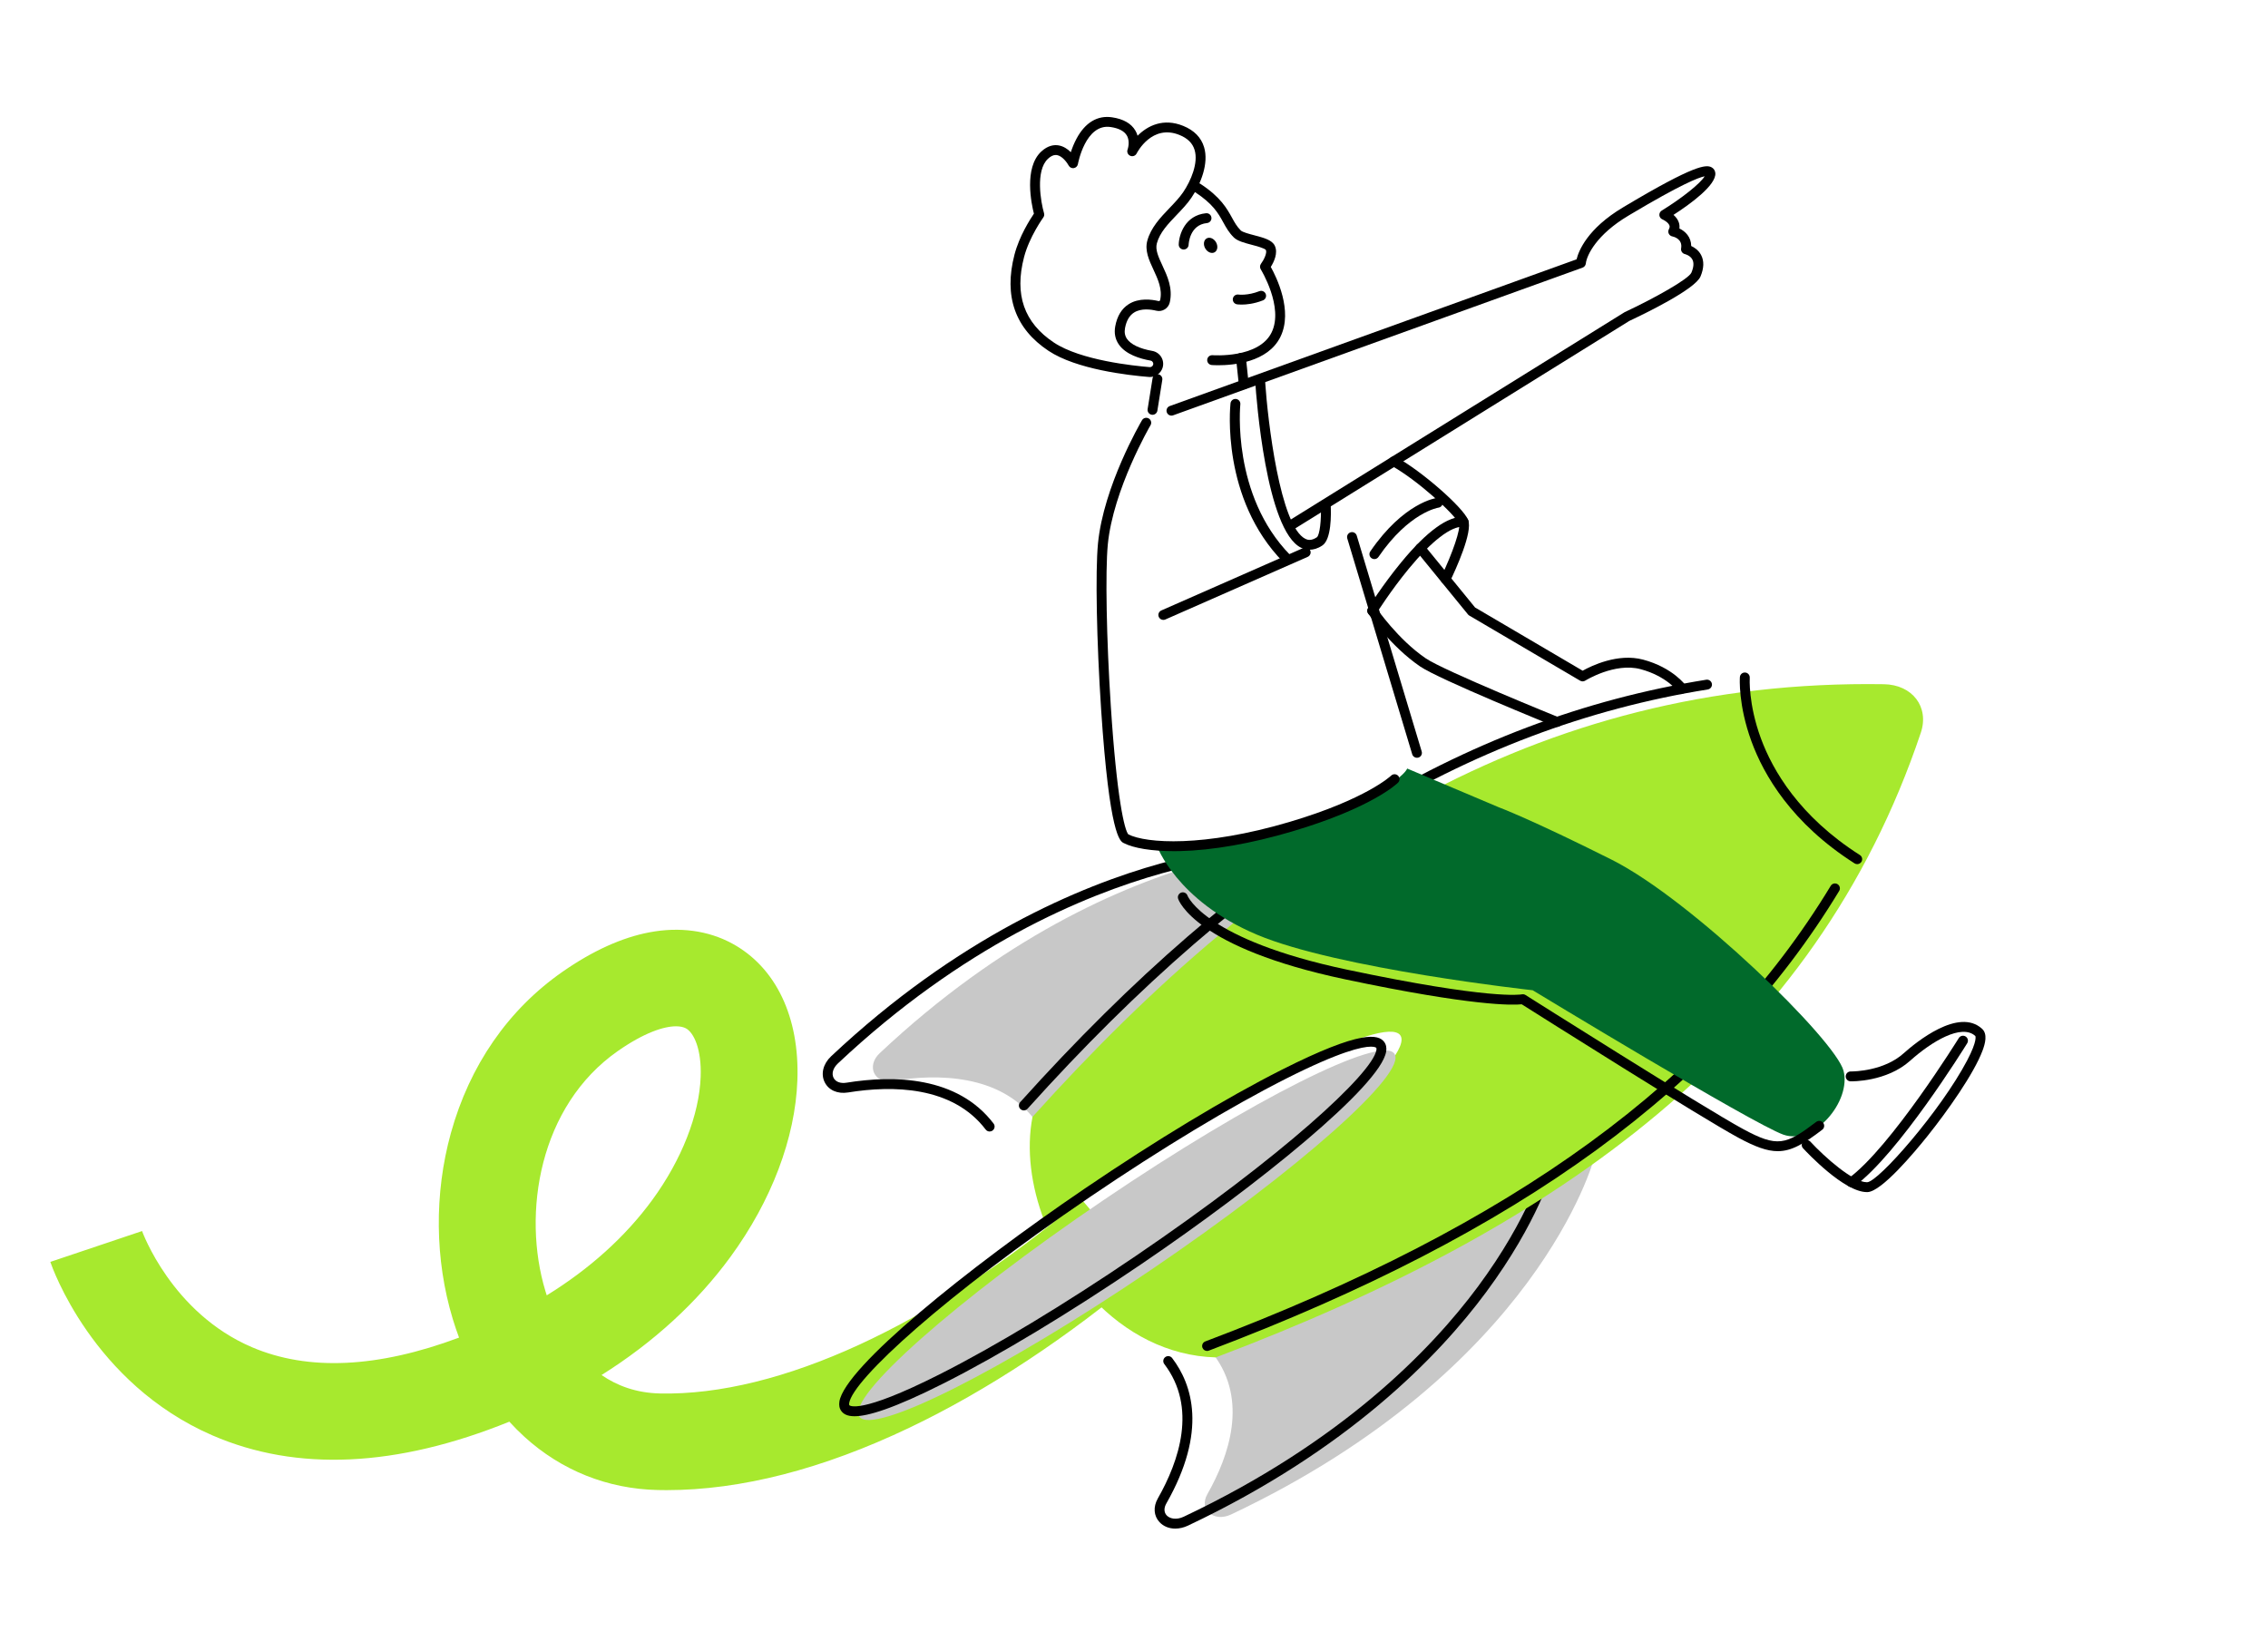
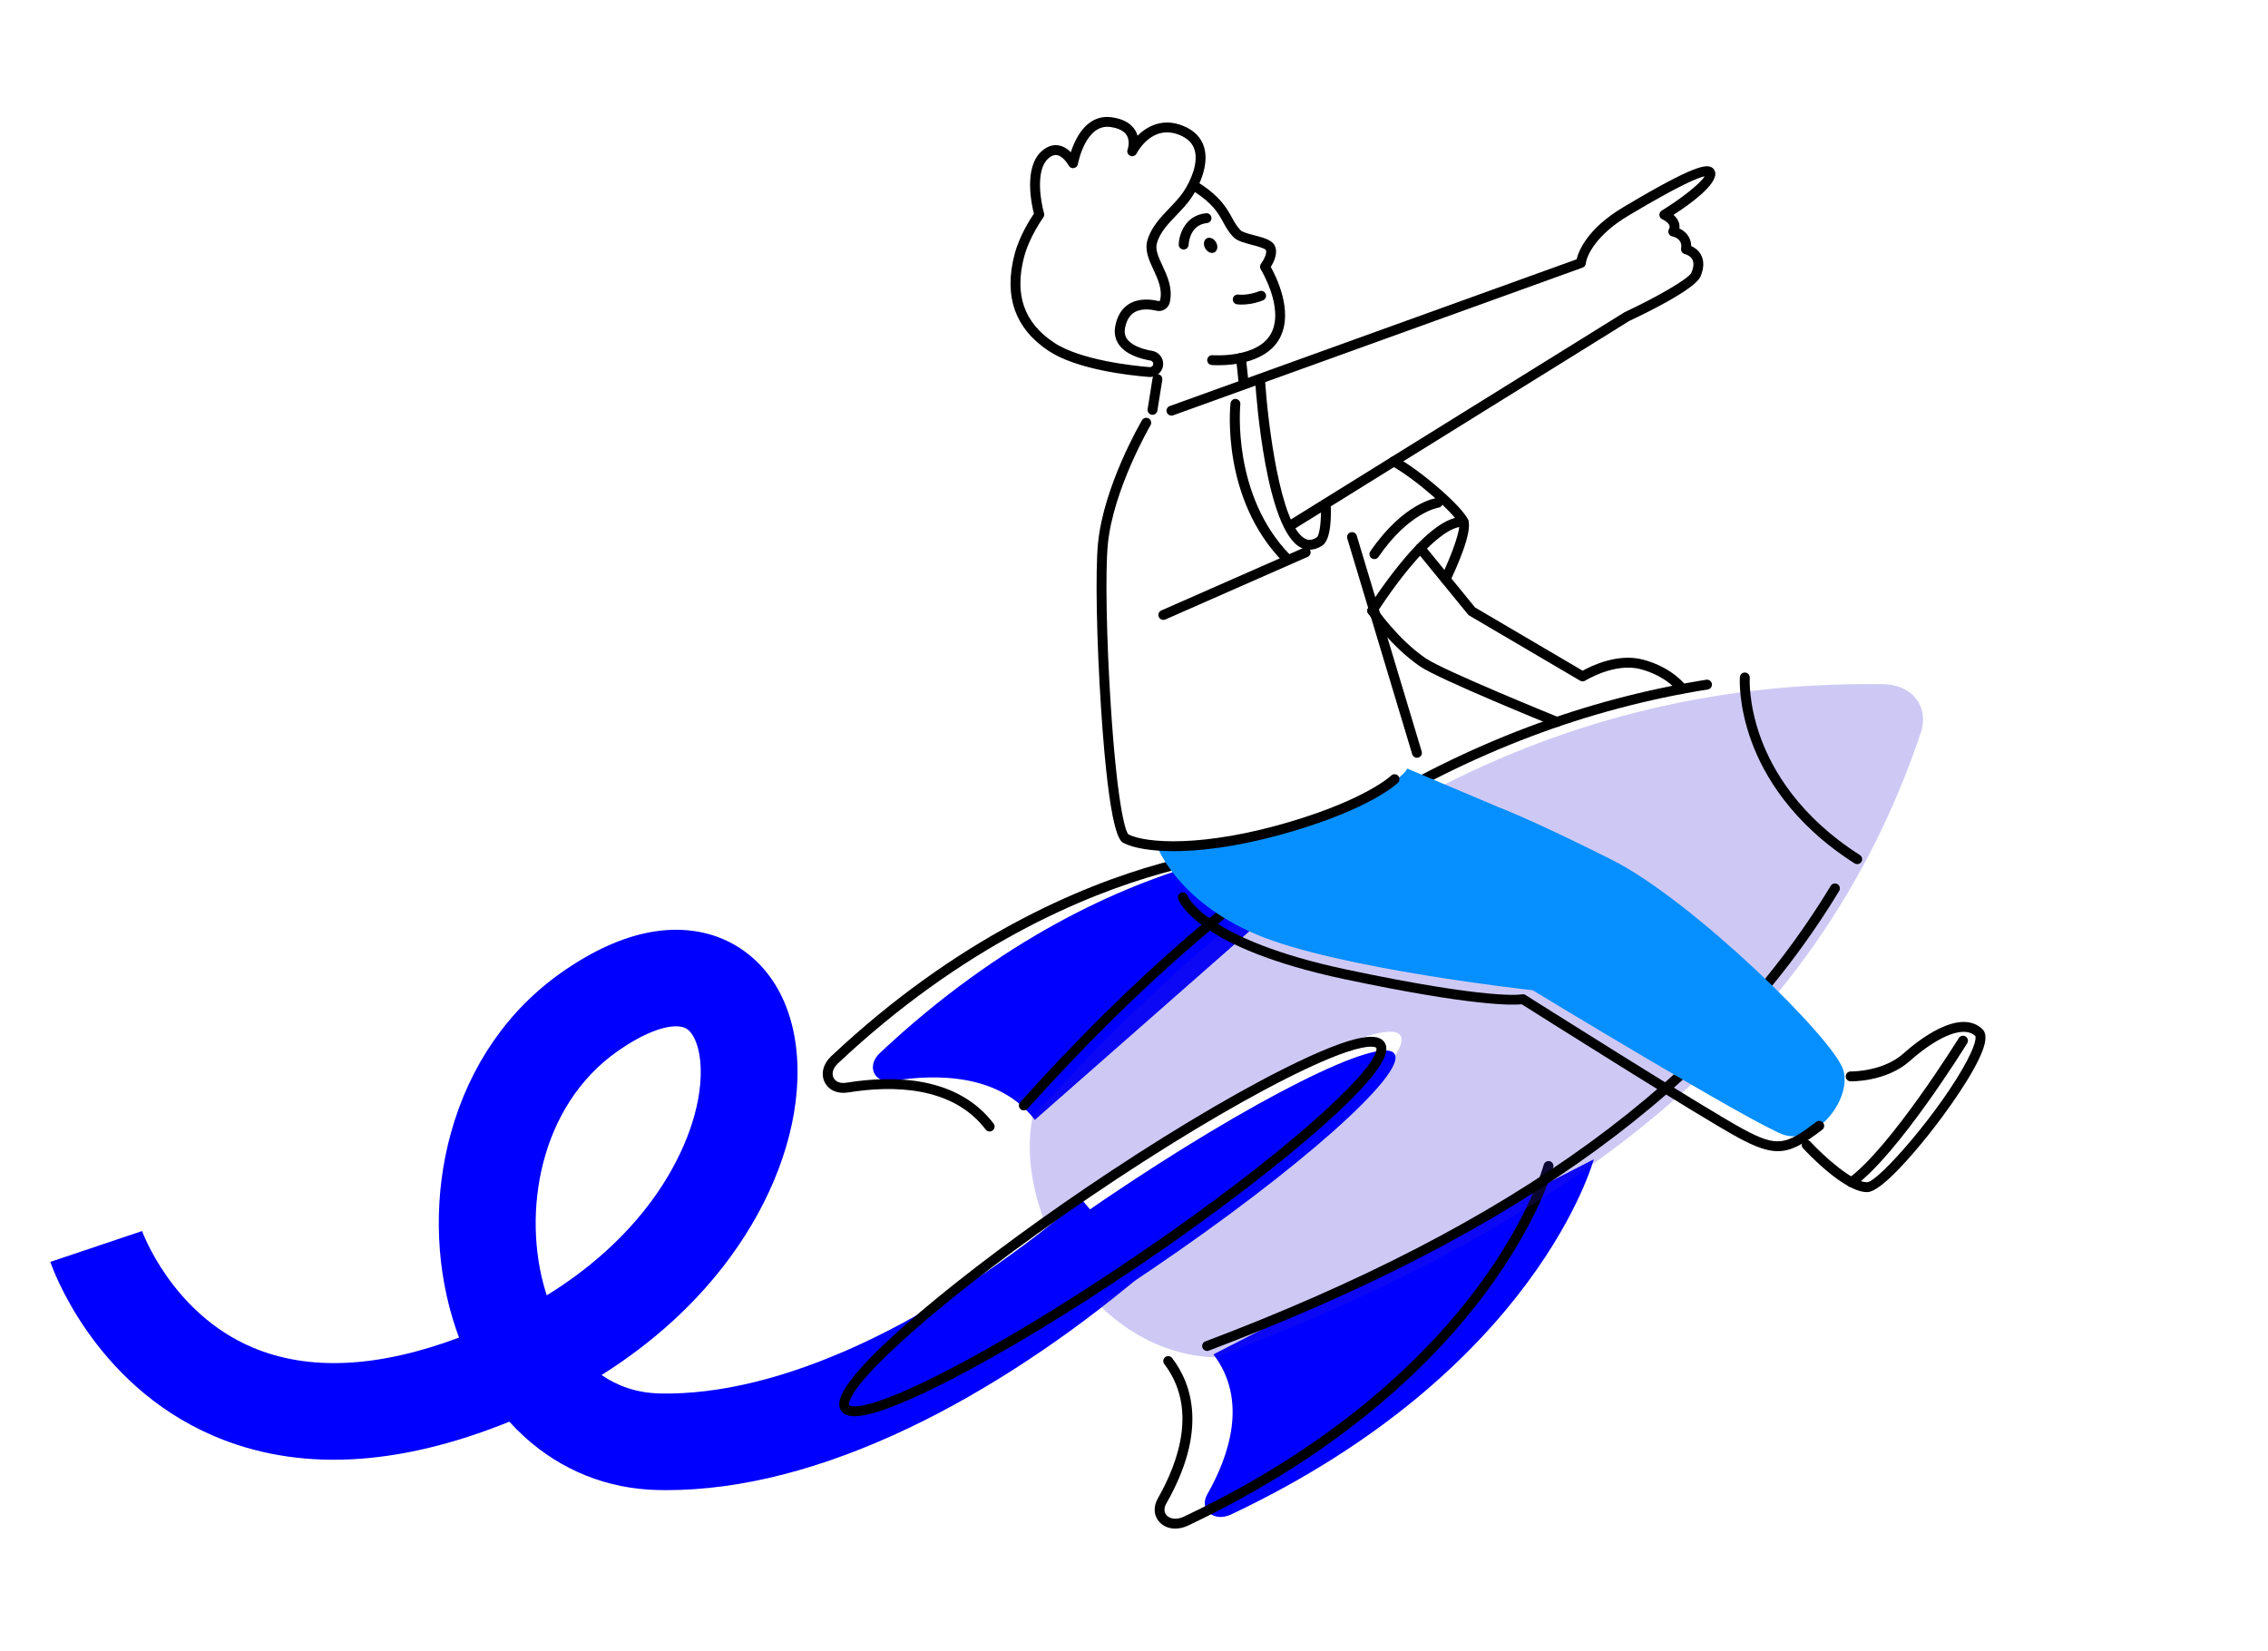
<svg xmlns="http://www.w3.org/2000/svg" width="268" height="195" viewBox="0 0 268 195" fill="none">
-   <path d="M78.762 176.093C78.411 176.093 78.063 176.088 77.715 176.081C71.79 175.946 66.348 173.773 61.974 169.795C61.354 169.231 60.759 168.634 60.188 168.004C46.863 173.398 35.075 173.945 25.105 169.625C10.934 163.481 6.144 149.705 5.947 149.122L16.787 145.477L16.775 145.445C16.808 145.543 20.28 155.156 29.785 159.209C36.435 162.044 44.646 161.657 54.244 158.069C53.975 157.35 53.728 156.618 53.501 155.87C51.38 148.861 51.298 141.063 53.275 133.914C55.49 125.907 60.051 119.31 66.469 114.838C70.016 112.366 73.469 110.797 76.734 110.177C80.297 109.501 83.683 109.958 86.522 111.501C91.688 114.309 94.496 120.199 94.223 127.66C93.975 134.485 91.164 141.903 86.307 148.541C82.372 153.92 77.194 158.654 71.082 162.492C72.906 163.749 75.171 164.607 77.972 164.67C92.02 164.987 110.172 156.625 127.795 141.725L135.188 150.435C126.213 158.022 116.628 164.343 107.469 168.713C97.202 173.612 87.547 176.093 78.762 176.093ZM79.881 121.281C78.446 121.281 76.126 122.029 73.019 124.195C63.717 130.68 61.665 143.376 64.448 152.568C64.497 152.727 64.549 152.897 64.607 153.074C69.663 149.961 73.906 146.137 77.07 141.812C80.545 137.062 82.631 131.753 82.795 127.245C82.912 124.011 82.005 122.041 81.052 121.523C80.771 121.372 80.379 121.281 79.881 121.281Z" fill="#A7E92E" />
-   <path d="M159.711 99.429C159.711 99.429 132.663 97.464 103.951 124.458C102.337 125.976 103.307 128.084 105.456 127.734C110.795 126.869 118.156 126.925 122.282 132.342L159.711 99.429Z" fill="#C8C8C8" />
-   <path d="M188.329 136.998C188.329 136.998 181.703 161.84 145.474 178.969C143.437 179.932 141.63 178.394 142.663 176.579C145.229 172.072 147.514 165.466 143.387 160.05L188.329 136.998Z" fill="#C8C8C8" />
+   <path d="M78.762 176.093C78.411 176.093 78.063 176.088 77.715 176.081C71.79 175.946 66.348 173.773 61.974 169.795C61.354 169.231 60.759 168.634 60.188 168.004C46.863 173.398 35.075 173.945 25.105 169.625C10.934 163.481 6.144 149.705 5.947 149.122L16.787 145.477L16.775 145.445C16.808 145.543 20.28 155.156 29.785 159.209C36.435 162.044 44.646 161.657 54.244 158.069C53.975 157.35 53.728 156.618 53.501 155.87C51.38 148.861 51.298 141.063 53.275 133.914C55.49 125.907 60.051 119.31 66.469 114.838C70.016 112.366 73.469 110.797 76.734 110.177C80.297 109.501 83.683 109.958 86.522 111.501C91.688 114.309 94.496 120.199 94.223 127.66C93.975 134.485 91.164 141.903 86.307 148.541C82.372 153.92 77.194 158.654 71.082 162.492C72.906 163.749 75.171 164.607 77.972 164.67C92.02 164.987 110.172 156.625 127.795 141.725L135.188 150.435C126.213 158.022 116.628 164.343 107.469 168.713C97.202 173.612 87.547 176.093 78.762 176.093ZM79.881 121.281C78.446 121.281 76.126 122.029 73.019 124.195C63.717 130.68 61.665 143.376 64.448 152.568C64.497 152.727 64.549 152.897 64.607 153.074C69.663 149.961 73.906 146.137 77.07 141.812C80.545 137.062 82.631 131.753 82.795 127.245C82.912 124.011 82.005 122.041 81.052 121.523C80.771 121.372 80.379 121.281 79.881 121.281Z" fill="blue" />
+   <path d="M159.711 99.429C159.711 99.429 132.663 97.464 103.951 124.458C102.337 125.976 103.307 128.084 105.456 127.734C110.795 126.869 118.156 126.925 122.282 132.342L159.711 99.429Z" fill="blue" />
+   <path d="M188.329 136.998C188.329 136.998 181.703 161.84 145.474 178.969C143.437 179.932 141.63 178.394 142.663 176.579C145.229 172.072 147.514 165.466 143.387 160.05L188.329 136.998Z" fill="blue" />
  <path d="M116.941 133.714C116.766 133.714 116.59 133.635 116.476 133.484C112.544 128.321 105.459 128.249 100.209 129.1C98.973 129.298 97.914 128.834 97.447 127.883C96.966 126.91 97.267 125.71 98.211 124.824C113.13 110.798 127.596 104.696 137.103 102.049C147.433 99.172 154.137 99.617 154.415 99.638C154.737 99.662 154.978 99.941 154.955 100.261C154.931 100.583 154.658 100.825 154.331 100.8C154.263 100.795 147.508 100.352 137.358 103.187C127.991 105.803 113.735 111.829 99.012 125.67C98.442 126.206 98.244 126.857 98.496 127.365C98.734 127.845 99.305 128.062 100.024 127.946C105.59 127.046 113.123 127.151 117.408 132.775C117.605 133.031 117.553 133.397 117.296 133.591C117.189 133.675 117.062 133.714 116.941 133.714Z" fill="black" />
  <path d="M138.876 180.64C138.147 180.64 137.481 180.379 137.009 179.868C136.327 179.134 136.252 178.066 136.813 177.079C139.325 172.668 141.495 166.33 137.579 161.191C137.383 160.934 137.435 160.568 137.692 160.375C137.949 160.179 138.315 160.23 138.509 160.487C140.883 163.604 142.694 169.114 137.827 177.658C137.516 178.201 137.53 178.719 137.862 179.078C138.22 179.46 138.981 179.658 139.879 179.234C158.45 170.453 169.027 159.61 174.63 152.06C180.698 143.882 182.402 137.699 182.418 137.638C182.502 137.328 182.822 137.141 183.133 137.225C183.444 137.309 183.631 137.626 183.547 137.939C183.479 138.198 181.79 144.353 175.609 152.699C169.927 160.372 159.2 171.388 140.376 180.288C139.876 180.523 139.362 180.64 138.876 180.64Z" fill="black" />
-   <path d="M226.975 86.586C214.542 123.605 184.351 145.034 143.662 160.409C137.938 160.246 132.965 157.506 129.204 153.54C130.767 152.516 132.356 151.46 133.954 150.373C153.193 137.301 167.299 124.743 165.453 122.325C163.612 119.907 146.52 128.543 127.281 141.613C125.963 142.508 124.671 143.401 123.407 144.287C121.82 140.16 121.266 135.807 122.007 131.985C150.382 100.439 181.494 80.216 222.608 80.855C225.982 80.908 227.996 83.548 226.975 86.586Z" fill="#A7E92E" />
+   <path d="M226.975 86.586C214.542 123.605 184.351 145.034 143.662 160.409C137.938 160.246 132.965 157.506 129.204 153.54C130.767 152.516 132.356 151.46 133.954 150.373C153.193 137.301 167.299 124.743 165.453 122.325C163.612 119.907 146.52 128.543 127.281 141.613C125.963 142.508 124.671 143.401 123.407 144.287C121.82 140.16 121.266 135.807 122.007 131.985C150.382 100.439 181.494 80.216 222.608 80.855C225.982 80.908 227.996 83.548 226.975 86.586Z" fill="#3221d33d" />
  <path d="M120.983 131.22C120.845 131.22 120.704 131.171 120.592 131.071C120.352 130.856 120.333 130.488 120.548 130.248C147.024 100.812 172.782 84.949 201.618 80.325C201.933 80.274 202.234 80.49 202.288 80.808C202.34 81.125 202.122 81.425 201.805 81.474C173.249 86.054 147.706 101.8 121.419 131.024C121.3 131.155 121.141 131.22 120.983 131.22Z" fill="black" />
  <path d="M142.637 159.647C142.401 159.647 142.179 159.502 142.09 159.269C141.975 158.968 142.127 158.632 142.429 158.518C178.947 144.716 202.43 127.611 216.33 104.68C216.496 104.405 216.856 104.317 217.131 104.484C217.407 104.65 217.496 105.009 217.328 105.284C203.287 128.448 179.618 145.71 142.842 159.607C142.775 159.633 142.704 159.647 142.637 159.647Z" fill="black" />
-   <path d="M135.966 150.093C153.428 138.252 166.328 126.807 164.778 124.531C163.229 122.255 147.816 130.009 130.353 141.85C112.891 153.691 99.991 165.135 101.541 167.411C103.09 169.688 118.503 161.934 135.966 150.093Z" fill="#C8C8C8" />
+   <path d="M135.966 150.093C153.428 138.252 166.328 126.807 164.778 124.531C163.229 122.255 147.816 130.009 130.353 141.85C112.891 153.691 99.991 165.135 101.541 167.411C103.09 169.688 118.503 161.934 135.966 150.093Z" fill="blue" />
  <path d="M100.973 167.362C100.085 167.362 99.669 167.08 99.429 166.763C99.195 166.458 99.115 166.071 99.19 165.613C99.849 161.582 114.252 149.921 128.138 140.487C136.599 134.739 144.873 129.747 151.434 126.431C160.913 121.641 162.892 122.248 163.558 123.12C163.792 123.425 163.871 123.812 163.796 124.269C163.138 128.301 148.735 139.962 134.849 149.396C126.388 155.144 118.114 160.136 111.553 163.452C105.522 166.5 102.527 167.362 100.973 167.362ZM162 123.686C160.976 123.686 158.378 124.23 151.962 127.471C145.443 130.766 137.216 135.73 128.797 141.45C111.565 153.157 100.798 163.025 100.345 165.8C100.326 165.921 100.331 166.017 100.361 166.057C100.37 166.068 101.433 167.26 111.027 162.41C117.546 159.117 125.773 154.151 134.192 148.431C151.424 136.723 162.191 126.855 162.645 124.08C162.663 123.959 162.659 123.864 162.628 123.824C162.626 123.822 162.507 123.686 162 123.686Z" fill="black" />
  <path d="M219.458 102.118C219.35 102.118 219.24 102.087 219.145 102.027C211.698 97.281 208.41 91.571 206.964 87.614C205.387 83.305 205.585 80.148 205.595 80.015C205.618 79.693 205.896 79.453 206.219 79.474C206.541 79.497 206.782 79.775 206.761 80.094C206.758 80.124 206.574 83.181 208.083 87.271C209.473 91.042 212.63 96.491 219.775 101.043C220.046 101.215 220.126 101.577 219.953 101.847C219.839 102.022 219.649 102.118 219.458 102.118Z" fill="black" />
  <path d="M135.889 44.552C135.847 44.552 135.802 44.55 135.76 44.547C133.29 44.349 127.19 43.647 123.89 41.453C119.946 38.83 118.598 35.006 119.878 30.088C120.446 27.91 121.72 25.916 122.173 25.25C121.883 24.114 120.972 19.845 123.033 17.916C123.841 17.161 124.594 17.098 125.084 17.18C125.678 17.28 126.168 17.62 126.535 17.986C126.69 17.511 126.907 16.949 127.204 16.394C128.227 14.482 129.68 13.605 131.414 13.864C132.746 14.062 133.671 14.589 134.164 15.433C134.281 15.633 134.365 15.836 134.424 16.039C135.604 14.855 137.466 13.917 139.821 14.878C141.106 15.4 141.933 16.244 142.279 17.385C142.863 19.308 141.889 21.736 140.784 23.368C140.293 24.093 139.66 24.753 139.048 25.392C138.02 26.465 137.05 27.479 136.702 28.754C136.491 29.519 136.896 30.384 137.361 31.384C137.942 32.637 138.601 34.054 138.232 35.717C138.155 36.069 137.942 36.367 137.639 36.556C137.337 36.743 136.98 36.801 136.634 36.717C136.012 36.566 134.842 36.395 133.996 36.941C133.456 37.288 133.101 37.902 132.94 38.764C132.846 39.266 132.923 39.688 133.176 40.052C133.634 40.709 134.692 41.213 136.157 41.467C136.599 41.544 136.987 41.807 137.22 42.19C137.454 42.572 137.51 43.036 137.377 43.463C137.164 44.118 136.566 44.552 135.889 44.552ZM124.745 18.317C124.453 18.317 124.152 18.464 123.832 18.765C122.327 20.173 122.988 23.886 123.369 25.196C123.421 25.369 123.388 25.557 123.28 25.702C123.264 25.725 121.636 27.978 121.009 30.38C119.85 34.828 121.007 38.133 124.54 40.483C127.699 42.584 133.998 43.234 135.856 43.384C136.033 43.398 136.202 43.286 136.258 43.111C136.305 42.964 136.253 42.847 136.218 42.791C136.183 42.735 136.104 42.638 135.952 42.612C134.695 42.393 133.029 41.887 132.211 40.712C131.776 40.087 131.634 39.359 131.786 38.545C132.008 37.356 132.536 36.484 133.356 35.957C134.568 35.174 136.099 35.386 136.905 35.579C136.954 35.591 136.994 35.577 137.017 35.561C137.038 35.547 137.076 35.516 137.09 35.458C137.375 34.18 136.828 33.005 136.3 31.869C135.786 30.762 135.253 29.617 135.573 28.442C136.001 26.882 137.12 25.711 138.202 24.58C138.807 23.948 139.377 23.352 139.814 22.708C140.725 21.363 141.625 19.248 141.16 17.716C140.917 16.916 140.335 16.34 139.379 15.951C136.132 14.629 134.384 17.993 134.311 18.138C134.171 18.415 133.837 18.534 133.552 18.408C133.267 18.282 133.131 17.956 133.244 17.667C133.246 17.66 133.582 16.736 133.15 16.007C132.844 15.489 132.201 15.153 131.241 15.011C128.255 14.568 127.381 19.343 127.372 19.39C127.33 19.635 127.133 19.826 126.888 19.866C126.643 19.905 126.397 19.782 126.281 19.562C126.117 19.257 125.545 18.434 124.89 18.324C124.841 18.322 124.795 18.317 124.745 18.317Z" fill="black" />
  <path d="M136.187 49.018C136.157 49.018 136.126 49.015 136.094 49.011C135.776 48.959 135.559 48.661 135.61 48.344L136.192 44.709C136.243 44.391 136.54 44.172 136.86 44.226C137.178 44.277 137.395 44.576 137.344 44.893L136.762 48.528C136.718 48.812 136.47 49.018 136.187 49.018Z" fill="black" />
  <path d="M143.964 43.162C143.522 43.162 143.237 43.141 143.186 43.136C142.863 43.111 142.625 42.829 142.651 42.509C142.676 42.188 142.959 41.95 143.279 41.975C143.333 41.98 148.752 42.372 150.261 39.284C151.717 36.302 149.006 31.869 148.978 31.825C148.852 31.622 148.864 31.361 149.006 31.17C149.354 30.704 149.749 29.876 149.583 29.54C149.436 29.332 148.443 29.069 147.908 28.927C147.041 28.698 146.223 28.482 145.796 28.059C145.216 27.486 144.891 26.901 144.55 26.28C143.959 25.21 143.347 24.1 141.204 22.699C140.936 22.521 140.859 22.16 141.036 21.892C141.214 21.622 141.576 21.547 141.845 21.724C144.23 23.286 144.973 24.634 145.574 25.718C145.887 26.287 146.158 26.777 146.618 27.234C146.822 27.437 147.621 27.647 148.205 27.801C149.329 28.097 150.298 28.353 150.63 29.025C151.06 29.895 150.516 30.983 150.163 31.543C150.819 32.721 152.805 36.729 151.308 39.795C149.826 42.829 145.702 43.162 143.964 43.162Z" fill="black" />
  <path d="M146.718 35.994C146.386 35.994 146.188 35.964 146.167 35.962C145.849 35.91 145.632 35.612 145.681 35.295C145.732 34.978 146.029 34.761 146.347 34.81C146.372 34.812 147.424 34.954 148.809 34.411C149.108 34.292 149.45 34.441 149.566 34.74C149.683 35.041 149.536 35.379 149.237 35.495C148.174 35.913 147.265 35.994 146.718 35.994Z" fill="black" />
-   <path d="M136.696 99.919C136.696 99.919 138.953 106.41 148.529 110.454C158.106 114.497 181.11 117.02 181.11 117.02C181.11 117.02 207.107 132.803 210.735 134.086C214.364 135.368 218.778 130.134 217.843 126.536C216.908 122.938 199.961 106.373 190.463 101.602C180.965 96.832 177.089 95.391 177.089 95.391L166.282 90.82C166.282 90.82 165.467 93.42 152.531 97.687C145.206 100.105 136.696 99.919 136.696 99.919Z" fill="#016A2B" />
+   <path d="M136.696 99.919C136.696 99.919 138.953 106.41 148.529 110.454C158.106 114.497 181.11 117.02 181.11 117.02C181.11 117.02 207.107 132.803 210.735 134.086C214.364 135.368 218.778 130.134 217.843 126.536C216.908 122.938 199.961 106.373 190.463 101.602C180.965 96.832 177.089 95.391 177.089 95.391L166.282 90.82C166.282 90.82 165.467 93.42 152.531 97.687C145.206 100.105 136.696 99.919 136.696 99.919Z" fill="#068FFF" />
  <path d="M138.723 100.582C136.111 100.582 133.966 100.239 132.769 99.621C132.358 99.409 131.106 98.763 130.117 83.87C129.582 75.793 129.423 67.534 129.744 64.232C130.398 57.47 134.76 49.978 134.945 49.661C135.108 49.383 135.466 49.29 135.744 49.453C136.022 49.617 136.115 49.973 135.952 50.251C135.907 50.325 131.533 57.841 130.905 64.344C130.599 67.513 130.746 75.532 131.258 83.411C131.97 94.426 132.893 98.131 133.333 98.602C135.438 99.663 142.212 100.141 152.366 97.133C161.465 94.438 164.353 91.686 164.381 91.66C164.61 91.436 164.981 91.439 165.206 91.667C165.432 91.896 165.43 92.262 165.203 92.488C165.082 92.607 162.14 95.454 152.698 98.25C147.861 99.682 143.275 100.486 139.436 100.575C139.195 100.579 138.957 100.582 138.723 100.582Z" fill="black" />
  <path d="M167.435 89.55C167.182 89.55 166.951 89.387 166.876 89.135L159.203 63.633C159.109 63.325 159.285 62.999 159.595 62.908C159.904 62.815 160.231 62.989 160.322 63.3L167.995 88.802C168.089 89.11 167.914 89.436 167.603 89.527C167.547 89.543 167.491 89.55 167.435 89.55Z" fill="black" />
  <path d="M170.816 69.023C170.732 69.023 170.645 69.004 170.564 68.964C170.274 68.825 170.15 68.477 170.29 68.186C171.669 65.327 172.636 62.443 172.402 61.888C171.951 60.81 167.477 56.723 164.414 55.03C164.131 54.874 164.031 54.519 164.187 54.237C164.344 53.955 164.699 53.855 164.981 54.009C167.996 55.676 172.842 59.91 173.482 61.438C174.068 62.839 171.994 67.344 171.344 68.692C171.241 68.899 171.033 69.023 170.816 69.023Z" fill="black" />
  <path d="M162.152 72.756C162.047 72.756 161.939 72.728 161.844 72.667C161.57 72.497 161.486 72.138 161.657 71.865C161.673 71.837 163.383 69.114 165.57 66.458C168.601 62.778 171.094 60.969 172.975 61.083C173.297 61.102 173.543 61.379 173.524 61.701C173.505 62.023 173.227 62.265 172.907 62.249C171.475 62.163 169.18 63.919 166.482 67.192C164.341 69.79 162.666 72.457 162.65 72.486C162.538 72.658 162.348 72.756 162.152 72.756Z" fill="black" />
  <path d="M162.404 66.072C162.289 66.072 162.175 66.039 162.074 65.969C161.808 65.787 161.74 65.426 161.923 65.16C165.869 59.396 169.668 58.855 169.827 58.834C170.147 58.792 170.439 59.021 170.479 59.34C170.519 59.657 170.295 59.949 169.977 59.991C169.928 59.998 166.498 60.543 162.885 65.818C162.773 65.981 162.589 66.072 162.404 66.072Z" fill="black" />
  <path d="M198.762 81.969C198.579 81.969 198.399 81.883 198.285 81.724C198.273 81.708 196.932 79.899 193.862 79.078C190.82 78.266 187.361 80.407 187.326 80.43C187.142 80.547 186.906 80.552 186.719 80.44L173.62 72.743C173.559 72.707 173.508 72.661 173.463 72.607L167.379 65.153C167.176 64.903 167.213 64.535 167.463 64.332C167.713 64.129 168.082 64.166 168.286 64.416L174.302 71.789L187.016 79.26C188.009 78.705 191.165 77.15 194.163 77.952C197.661 78.887 199.173 80.96 199.236 81.048C199.423 81.309 199.362 81.675 199.098 81.862C198.998 81.934 198.878 81.969 198.762 81.969Z" fill="black" />
  <path d="M183.992 85.899C183.92 85.899 183.845 85.885 183.773 85.857C183.214 85.631 170.08 80.305 167.816 78.762C164.339 76.39 161.778 72.662 161.671 72.503C161.489 72.237 161.559 71.874 161.825 71.694C162.091 71.512 162.456 71.582 162.636 71.848C162.662 71.885 165.183 75.555 168.475 77.799C170.636 79.272 184.076 84.722 184.212 84.778C184.511 84.899 184.656 85.239 184.534 85.538C184.441 85.761 184.221 85.899 183.992 85.899Z" fill="black" />
  <path d="M220.603 140.874C217.922 140.874 213.548 136.225 213.055 135.691C212.836 135.455 212.852 135.085 213.088 134.868C213.326 134.648 213.696 134.665 213.913 134.9C215.642 136.77 218.967 139.708 220.596 139.708C220.61 139.708 220.624 139.708 220.635 139.708C221.958 139.662 229.313 131.281 232.449 125.317C233.704 122.929 233.419 122.432 233.416 122.428C231.797 120.942 228.255 123.074 225.715 125.349C222.92 127.854 218.841 127.788 218.67 127.784C218.348 127.777 218.093 127.509 218.1 127.187C218.107 126.87 218.366 126.618 218.684 126.618C218.691 126.618 218.684 126.618 218.733 126.618C219.123 126.618 222.619 126.557 224.935 124.482C226.411 123.16 231.444 119.037 234.213 121.577C234.891 122.199 234.571 123.34 234.271 124.146C233.255 126.872 230.124 131.302 227.75 134.266C226.173 136.236 222.327 140.823 220.673 140.874C220.649 140.874 220.626 140.874 220.603 140.874Z" fill="black" />
  <path d="M218.786 140.295C218.606 140.295 218.428 140.214 218.314 140.057C218.122 139.799 218.178 139.432 218.44 139.241C223.445 135.58 231.382 122.802 231.462 122.672C231.63 122.399 231.992 122.313 232.266 122.483C232.539 122.651 232.625 123.012 232.455 123.285C232.125 123.819 224.319 136.387 219.132 140.181C219.027 140.258 218.905 140.295 218.786 140.295Z" fill="black" />
  <path d="M210.07 136.038C208.799 136.038 207.395 135.52 205.402 134.44C200.92 132.015 182.015 120.07 179.816 118.68C178.741 118.792 174.04 118.918 158.937 115.728C141.326 112.009 139.293 106.448 139.216 106.215C139.115 105.909 139.281 105.58 139.587 105.478C139.891 105.378 140.218 105.541 140.323 105.839C140.356 105.928 142.471 111.058 159.18 114.588C176.11 118.165 179.685 117.533 179.828 117.505C179.975 117.477 180.136 117.503 180.262 117.582C180.473 117.715 201.336 130.912 205.958 133.414C210.042 135.625 211.012 135.315 214.619 132.577C214.876 132.381 215.243 132.433 215.437 132.689C215.633 132.946 215.582 133.312 215.325 133.505C213.143 135.166 211.72 136.038 210.07 136.038Z" fill="black" />
  <path d="M152.546 62.651C152.352 62.651 152.16 62.553 152.051 62.375C151.88 62.103 151.964 61.743 152.237 61.573L191.945 36.908C191.964 36.896 191.985 36.885 192.006 36.875C195.539 35.222 199.551 32.97 199.868 32.214C200.14 31.571 200.179 31.053 199.985 30.678C199.728 30.176 199.107 30.029 199.1 30.027C198.796 29.957 198.597 29.661 198.651 29.355C198.854 28.211 197.738 27.961 197.609 27.936C197.427 27.901 197.27 27.779 197.191 27.611C197.111 27.444 197.118 27.248 197.207 27.084C197.324 26.87 197.303 26.737 197.27 26.646C197.142 26.278 196.581 25.982 196.438 25.923C196.235 25.839 196.097 25.648 196.081 25.431C196.065 25.214 196.17 25.005 196.357 24.888C198.794 23.391 200.953 21.647 201.432 20.833C200.691 20.978 198.595 21.805 192.672 25.336L192.403 25.497C188.676 27.712 187.496 30.153 187.391 31.135C187.368 31.356 187.218 31.552 187.008 31.627L138.625 49.08C138.321 49.189 137.987 49.033 137.877 48.73C137.767 48.427 137.924 48.093 138.227 47.984L186.298 30.645C186.536 29.67 187.557 27.021 191.803 24.496L192.071 24.335C200.21 19.485 201.584 19.432 202.233 19.763C202.499 19.898 202.665 20.15 202.693 20.451C202.817 21.88 199.719 24.121 197.749 25.392C198.002 25.613 198.245 25.902 198.371 26.264C198.455 26.504 198.481 26.753 198.448 27.003C199.153 27.334 199.833 28.012 199.843 29.069C200.217 29.241 200.714 29.563 201.013 30.137C201.38 30.836 201.355 31.69 200.941 32.674C200.305 34.185 194.385 37.055 192.529 37.925L152.852 62.571C152.759 62.623 152.651 62.651 152.546 62.651Z" fill="black" />
  <path d="M146.969 46.005C146.674 46.005 146.42 45.783 146.389 45.482L146.06 42.36C146.027 42.041 146.258 41.754 146.578 41.719C146.901 41.686 147.186 41.917 147.221 42.236L147.55 45.359C147.583 45.678 147.352 45.965 147.032 46C147.011 46.005 146.99 46.005 146.969 46.005Z" fill="black" />
  <path d="M154.747 64.964C154.347 64.964 154.006 64.857 153.742 64.726C149.604 62.688 148.45 46.965 148.33 45.179C148.309 44.857 148.552 44.58 148.875 44.559C149.195 44.538 149.475 44.78 149.496 45.102C149.805 49.77 151.263 62.206 154.258 63.681C154.52 63.812 154.948 63.931 155.606 63.493C155.941 63.257 156.163 61.431 156.074 59.662C156.057 59.34 156.305 59.067 156.628 59.051C156.955 59.037 157.223 59.282 157.24 59.603C157.303 60.825 157.333 63.747 156.254 64.463C155.695 64.836 155.186 64.964 154.747 64.964Z" fill="black" />
  <path d="M137.466 73.256C137.242 73.256 137.027 73.126 136.931 72.909C136.8 72.615 136.933 72.27 137.23 72.139L154.051 64.738C154.346 64.608 154.691 64.743 154.822 65.037C154.953 65.331 154.82 65.676 154.523 65.806L137.702 73.207C137.625 73.242 137.546 73.256 137.466 73.256Z" fill="black" />
  <path d="M152.051 66.594C151.9 66.594 151.748 66.535 151.633 66.419C144.282 58.925 145.355 48.117 145.404 47.662C145.439 47.343 145.729 47.112 146.046 47.145C146.367 47.18 146.6 47.467 146.565 47.786C146.553 47.893 145.511 58.51 152.467 65.603C152.694 65.834 152.689 66.202 152.458 66.428C152.348 66.538 152.199 66.594 152.051 66.594Z" fill="black" />
  <path d="M143.527 29.812C143.878 29.61 143.952 29.081 143.692 28.628C143.432 28.176 142.936 27.972 142.585 28.174C142.233 28.375 142.159 28.905 142.419 29.357C142.679 29.809 143.175 30.013 143.527 29.812Z" fill="black" />
  <path d="M139.87 29.486C139.863 29.486 139.858 29.486 139.851 29.486C139.528 29.477 139.276 29.209 139.285 28.89C139.318 27.721 140.035 25.445 142.51 25.198C142.835 25.166 143.117 25.401 143.15 25.721C143.183 26.04 142.947 26.327 142.627 26.36C140.561 26.565 140.458 28.829 140.454 28.927C140.442 29.239 140.183 29.486 139.87 29.486Z" fill="black" />
</svg>
